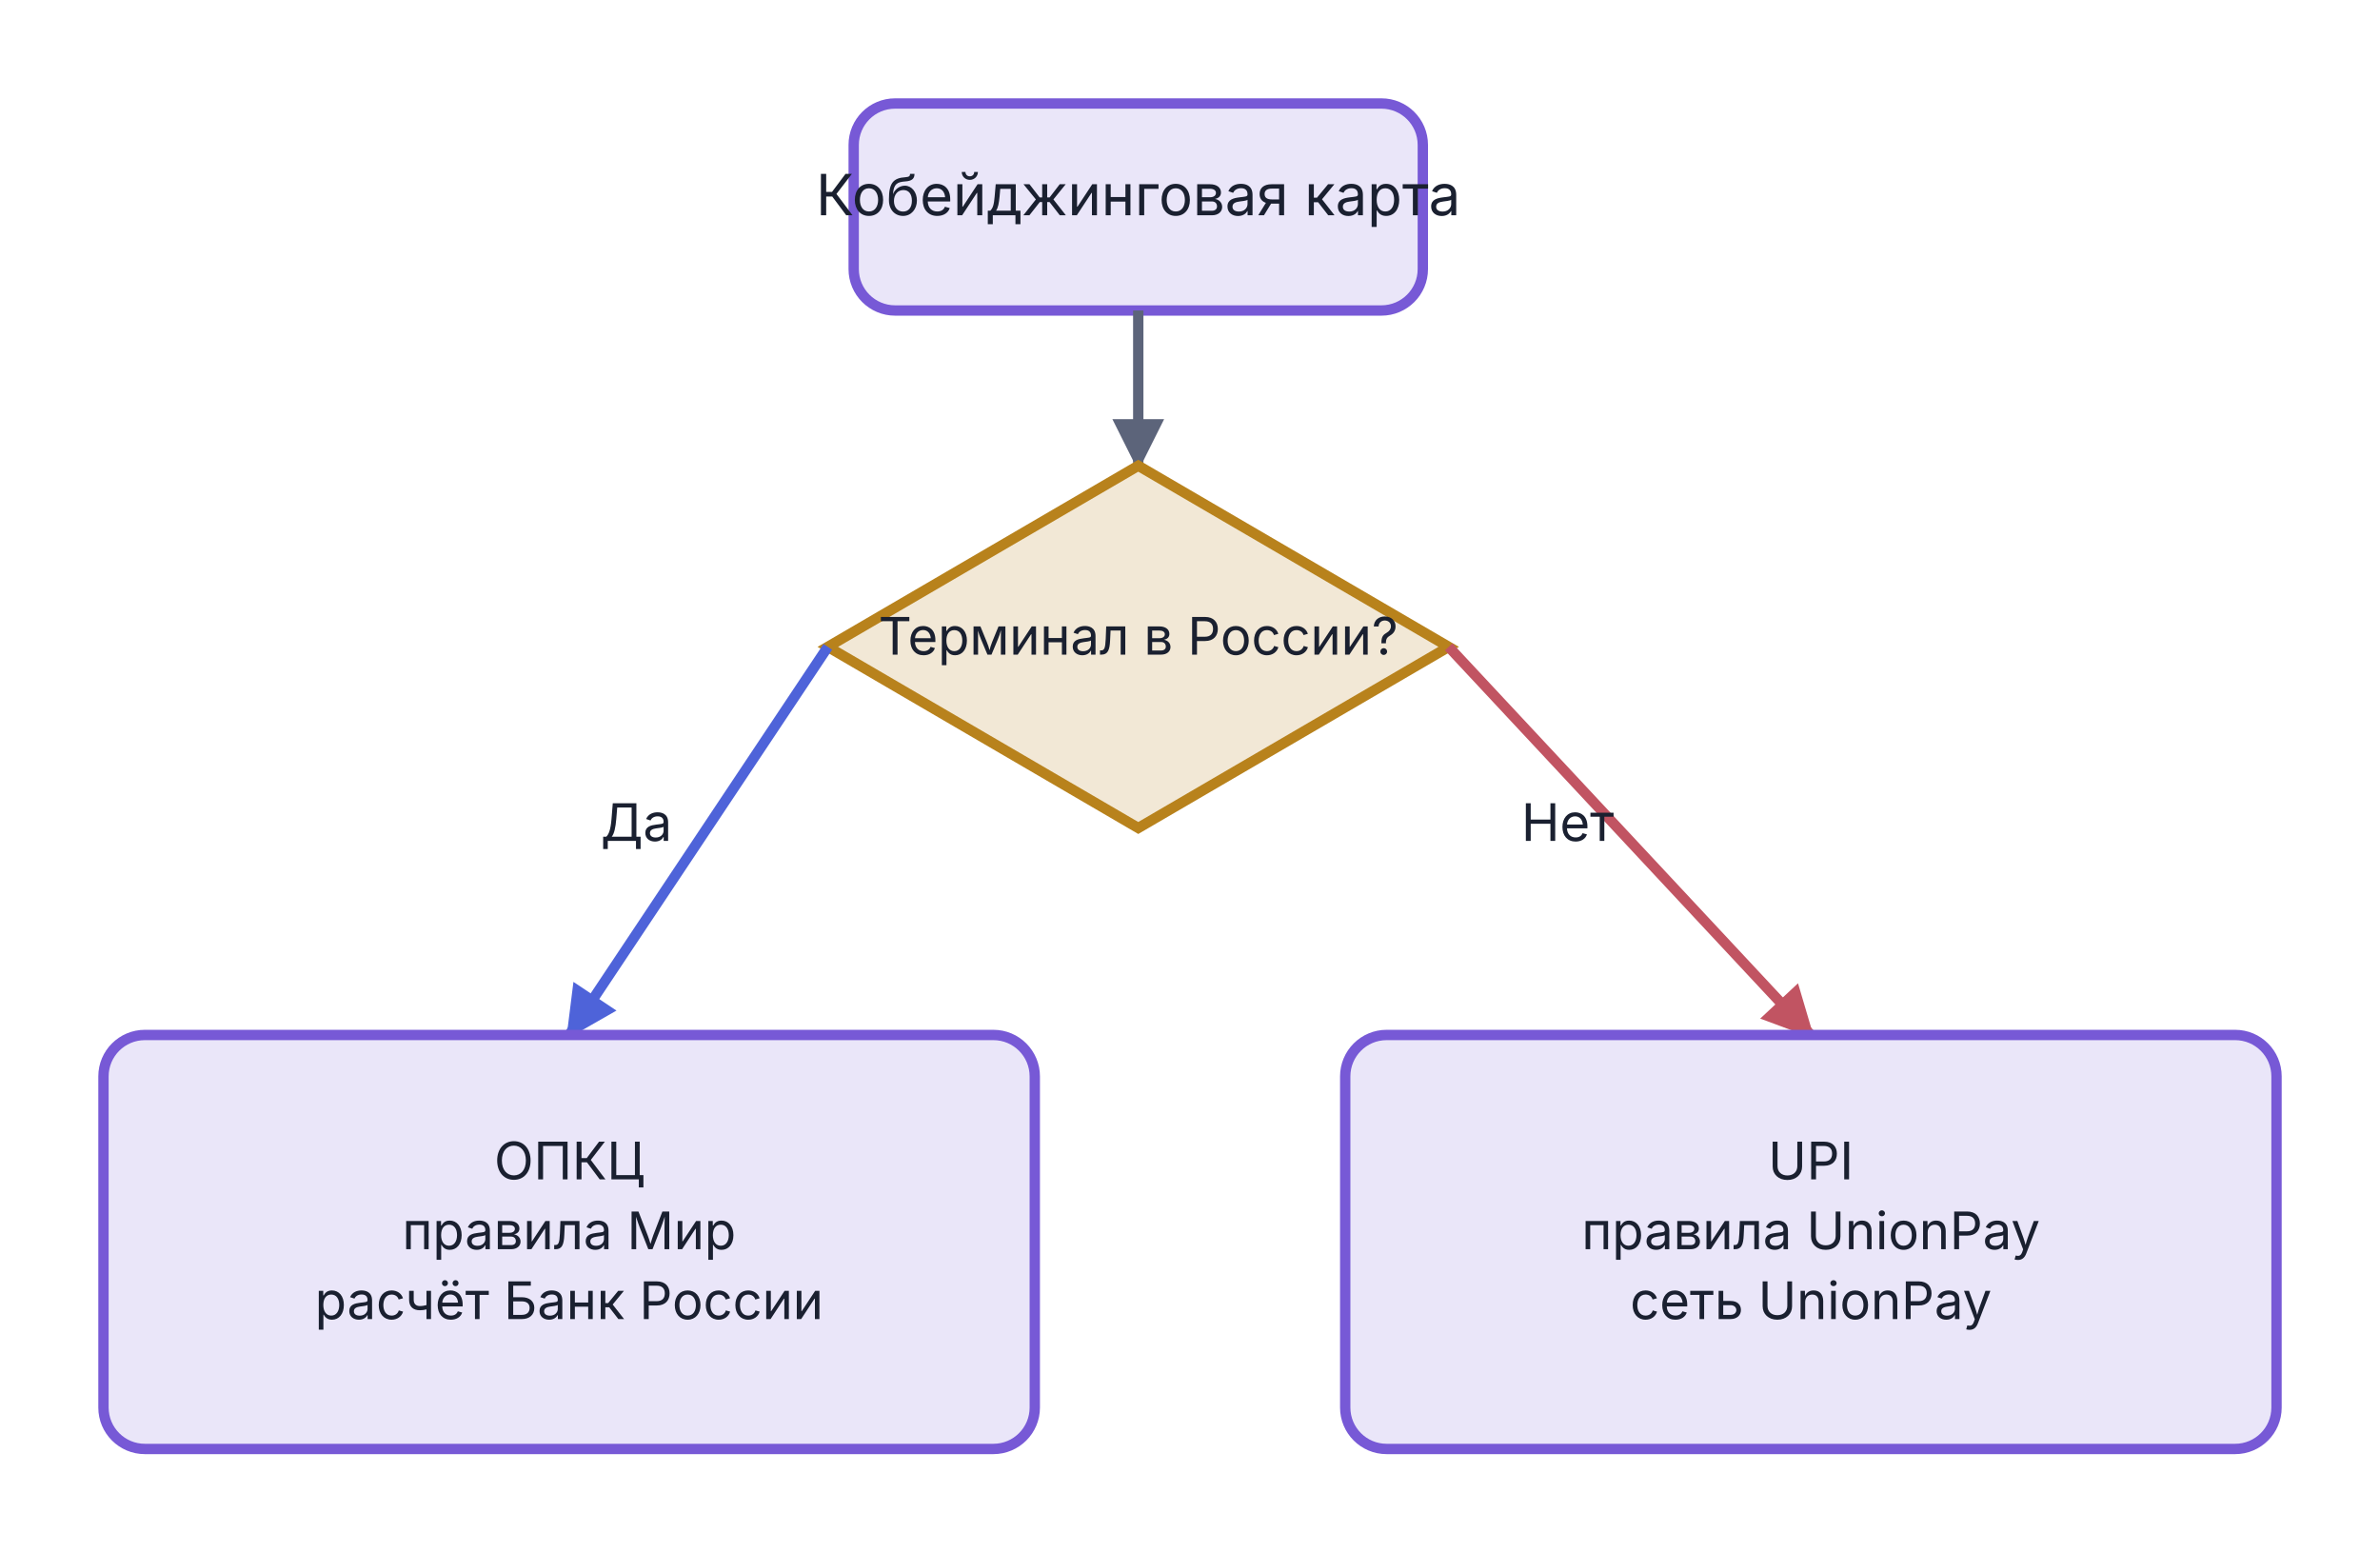
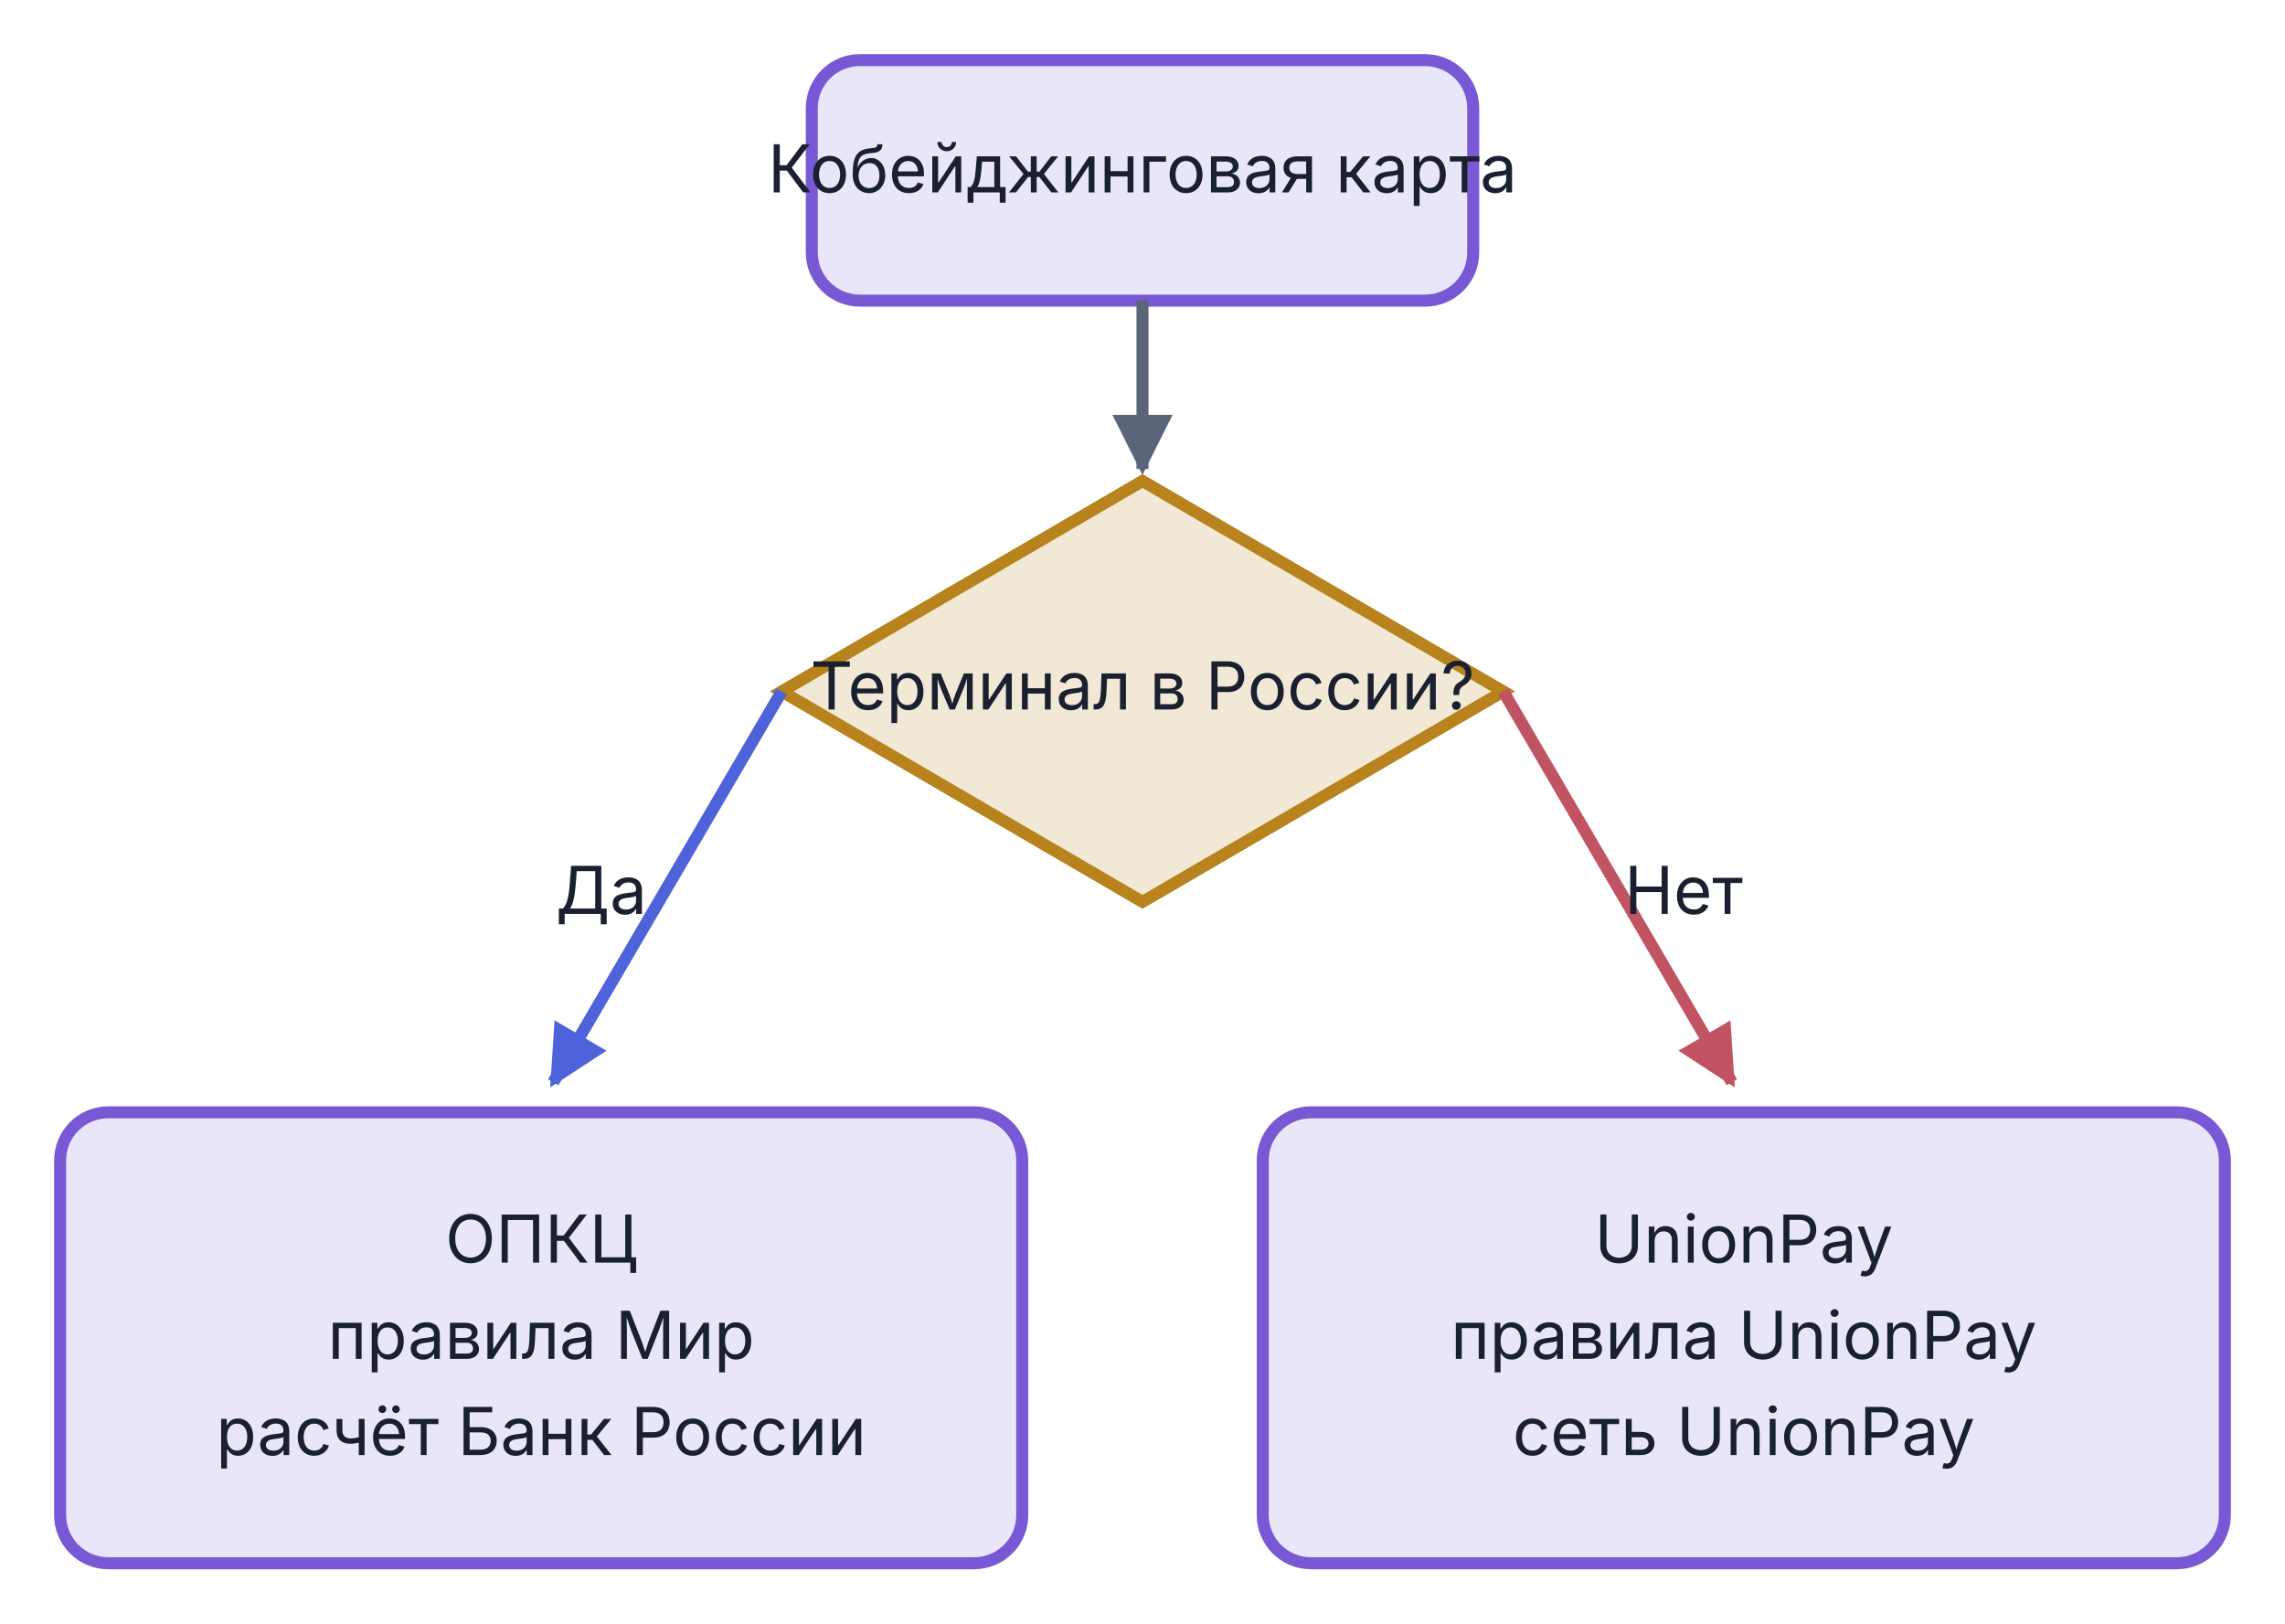
- <svg xmlns="http://www.w3.org/2000/svg" viewBox="0 0 460 300" width="460" height="300">
+ <svg xmlns="http://www.w3.org/2000/svg" viewBox="0 0 380 270" width="380" height="270">
  <defs>
    <marker id="arr-Muted" viewBox="0 0 10 10" refX="9" refY="5" markerWidth="5" markerHeight="5" orient="auto">
      <path d="M0,0 L10,5 L0,10 Z" fill="#5C647A" />
    </marker>
    <marker id="arr-AccentA" viewBox="0 0 10 10" refX="9" refY="5" markerWidth="5" markerHeight="5" orient="auto">
      <path d="M0,0 L10,5 L0,10 Z" fill="#4E63D9" />
    </marker>
    <marker id="arr-Bad" viewBox="0 0 10 10" refX="9" refY="5" markerWidth="5" markerHeight="5" orient="auto">
      <path d="M0,0 L10,5 L0,10 Z" fill="#C15462" />
    </marker>
  </defs>
-   <rect x="165.0" y="20.0" width="110" height="40" rx="8" fill="#7759D6" fill-opacity="0.15" stroke="#7759D6" stroke-width="2" />
-   <text x="220.0" y="41.6" text-anchor="middle" font-family="Inter, -apple-system, BlinkMacSystemFont, 'Helvetica Neue', Arial, sans-serif" font-size="11.0" font-weight="normal" fill="#1A2030">Кобейджинговая карта</text>
-   <line x1="220.0" y1="60.0" x2="220.0" y2="90.0" stroke="#5C647A" stroke-width="2" marker-end="url(#arr-Muted)" />
-   <polygon points="220.0,90.0 280.0,125.0 220.0,160.0 160.0,125.0" fill="#B8821C" fill-opacity="0.18" stroke="#B8821C" stroke-width="2" />
-   <text x="220.0" y="126.5" text-anchor="middle" font-family="Inter, -apple-system, BlinkMacSystemFont, 'Helvetica Neue', Arial, sans-serif" font-size="10.0" font-weight="normal" fill="#1A2030">Терминал в России?</text>
-   <line x1="160.0" y1="125.0" x2="110.0" y2="200.0" stroke="#4E63D9" stroke-width="2" marker-end="url(#arr-AccentA)" />
-   <text x="123.0" y="162.5" text-anchor="middle" font-family="Inter, -apple-system, BlinkMacSystemFont, 'Helvetica Neue', Arial, sans-serif" font-size="10.0" fill="#1A2030">Да</text>
-   <line x1="280.0" y1="125.0" x2="350.0" y2="200.0" stroke="#C15462" stroke-width="2" marker-end="url(#arr-Bad)" />
-   <text x="303.0" y="162.5" text-anchor="middle" font-family="Inter, -apple-system, BlinkMacSystemFont, 'Helvetica Neue', Arial, sans-serif" font-size="10.0" fill="#1A2030">Нет</text>
-   <rect x="20.0" y="200.0" width="180" height="80" rx="8" fill="#7759D6" fill-opacity="0.15" stroke="#7759D6" stroke-width="2" />
-   <text x="110.0" y="227.9" text-anchor="middle" font-family="Inter, -apple-system, BlinkMacSystemFont, 'Helvetica Neue', Arial, sans-serif" font-size="10.0" font-weight="normal" fill="#1A2030">ОПКЦ</text>
-   <text x="110.0" y="241.4" text-anchor="middle" font-family="Inter, -apple-system, BlinkMacSystemFont, 'Helvetica Neue', Arial, sans-serif" font-size="10.0" font-weight="normal" fill="#1A2030">правила Мир</text>
-   <text x="110.0" y="254.9" text-anchor="middle" font-family="Inter, -apple-system, BlinkMacSystemFont, 'Helvetica Neue', Arial, sans-serif" font-size="10.0" font-weight="normal" fill="#1A2030">расчёт Банк России</text>
-   <rect x="260.0" y="200.0" width="180" height="80" rx="8" fill="#7759D6" fill-opacity="0.15" stroke="#7759D6" stroke-width="2" />
-   <text x="350.0" y="227.9" text-anchor="middle" font-family="Inter, -apple-system, BlinkMacSystemFont, 'Helvetica Neue', Arial, sans-serif" font-size="10.0" font-weight="normal" fill="#1A2030">UPI</text>
-   <text x="350.0" y="241.4" text-anchor="middle" font-family="Inter, -apple-system, BlinkMacSystemFont, 'Helvetica Neue', Arial, sans-serif" font-size="10.0" font-weight="normal" fill="#1A2030">правила UnionPay</text>
-   <text x="350.0" y="254.9" text-anchor="middle" font-family="Inter, -apple-system, BlinkMacSystemFont, 'Helvetica Neue', Arial, sans-serif" font-size="10.0" font-weight="normal" fill="#1A2030">сеть UnionPay</text>
+   <rect x="135.0" y="10.0" width="110" height="40" rx="8" fill="#7759D6" fill-opacity="0.15" stroke="#7759D6" stroke-width="2" />
+   <text x="190.0" y="32.0" text-anchor="middle" font-family="Inter, -apple-system, BlinkMacSystemFont, 'Helvetica Neue', Arial, sans-serif" font-size="11.0" font-weight="normal" fill="#1A2030">Кобейджинговая карта</text>
+   <line x1="190.0" y1="50.0" x2="190.0" y2="78.0" stroke="#5C647A" stroke-width="2" marker-end="url(#arr-Muted)" />
+   <polygon points="190.0,80.0 250.0,115.0 190.0,150.0 130.0,115.0" fill="#B8821C" fill-opacity="0.18" stroke="#B8821C" stroke-width="2" />
+   <text x="190.0" y="118.0" text-anchor="middle" font-family="Inter, -apple-system, BlinkMacSystemFont, 'Helvetica Neue', Arial, sans-serif" font-size="11.0" font-weight="normal" fill="#1A2030">Терминал в России?</text>
+   <line x1="130.0" y1="115.0" x2="92.0" y2="180.0" stroke="#4E63D9" stroke-width="2" marker-end="url(#arr-AccentA)" />
+   <text x="100.0" y="152.0" text-anchor="middle" font-family="Inter, -apple-system, BlinkMacSystemFont, 'Helvetica Neue', Arial, sans-serif" font-size="11.0" fill="#1A2030">Да</text>
+   <line x1="250.0" y1="115.0" x2="288.0" y2="180.0" stroke="#C15462" stroke-width="2" marker-end="url(#arr-Bad)" />
+   <text x="280.0" y="152.0" text-anchor="middle" font-family="Inter, -apple-system, BlinkMacSystemFont, 'Helvetica Neue', Arial, sans-serif" font-size="11.0" fill="#1A2030">Нет</text>
+   <rect x="10.0" y="185.0" width="160" height="75" rx="8" fill="#7759D6" fill-opacity="0.15" stroke="#7759D6" stroke-width="2" />
+   <text x="90.0" y="210.0" text-anchor="middle" font-family="Inter, -apple-system, BlinkMacSystemFont, 'Helvetica Neue', Arial, sans-serif" font-size="11.0" font-weight="normal" fill="#1A2030">ОПКЦ</text>
+   <text x="90.0" y="226.0" text-anchor="middle" font-family="Inter, -apple-system, BlinkMacSystemFont, 'Helvetica Neue', Arial, sans-serif" font-size="11.0" font-weight="normal" fill="#1A2030">правила Мир</text>
+   <text x="90.0" y="242.0" text-anchor="middle" font-family="Inter, -apple-system, BlinkMacSystemFont, 'Helvetica Neue', Arial, sans-serif" font-size="11.0" font-weight="normal" fill="#1A2030">расчёт Банк России</text>
+   <rect x="210.0" y="185.0" width="160" height="75" rx="8" fill="#7759D6" fill-opacity="0.15" stroke="#7759D6" stroke-width="2" />
+   <text x="290.0" y="210.0" text-anchor="middle" font-family="Inter, -apple-system, BlinkMacSystemFont, 'Helvetica Neue', Arial, sans-serif" font-size="11.0" font-weight="normal" fill="#1A2030">UnionPay</text>
+   <text x="290.0" y="226.0" text-anchor="middle" font-family="Inter, -apple-system, BlinkMacSystemFont, 'Helvetica Neue', Arial, sans-serif" font-size="11.0" font-weight="normal" fill="#1A2030">правила UnionPay</text>
+   <text x="290.0" y="242.0" text-anchor="middle" font-family="Inter, -apple-system, BlinkMacSystemFont, 'Helvetica Neue', Arial, sans-serif" font-size="11.0" font-weight="normal" fill="#1A2030">сеть UnionPay</text>
</svg>
